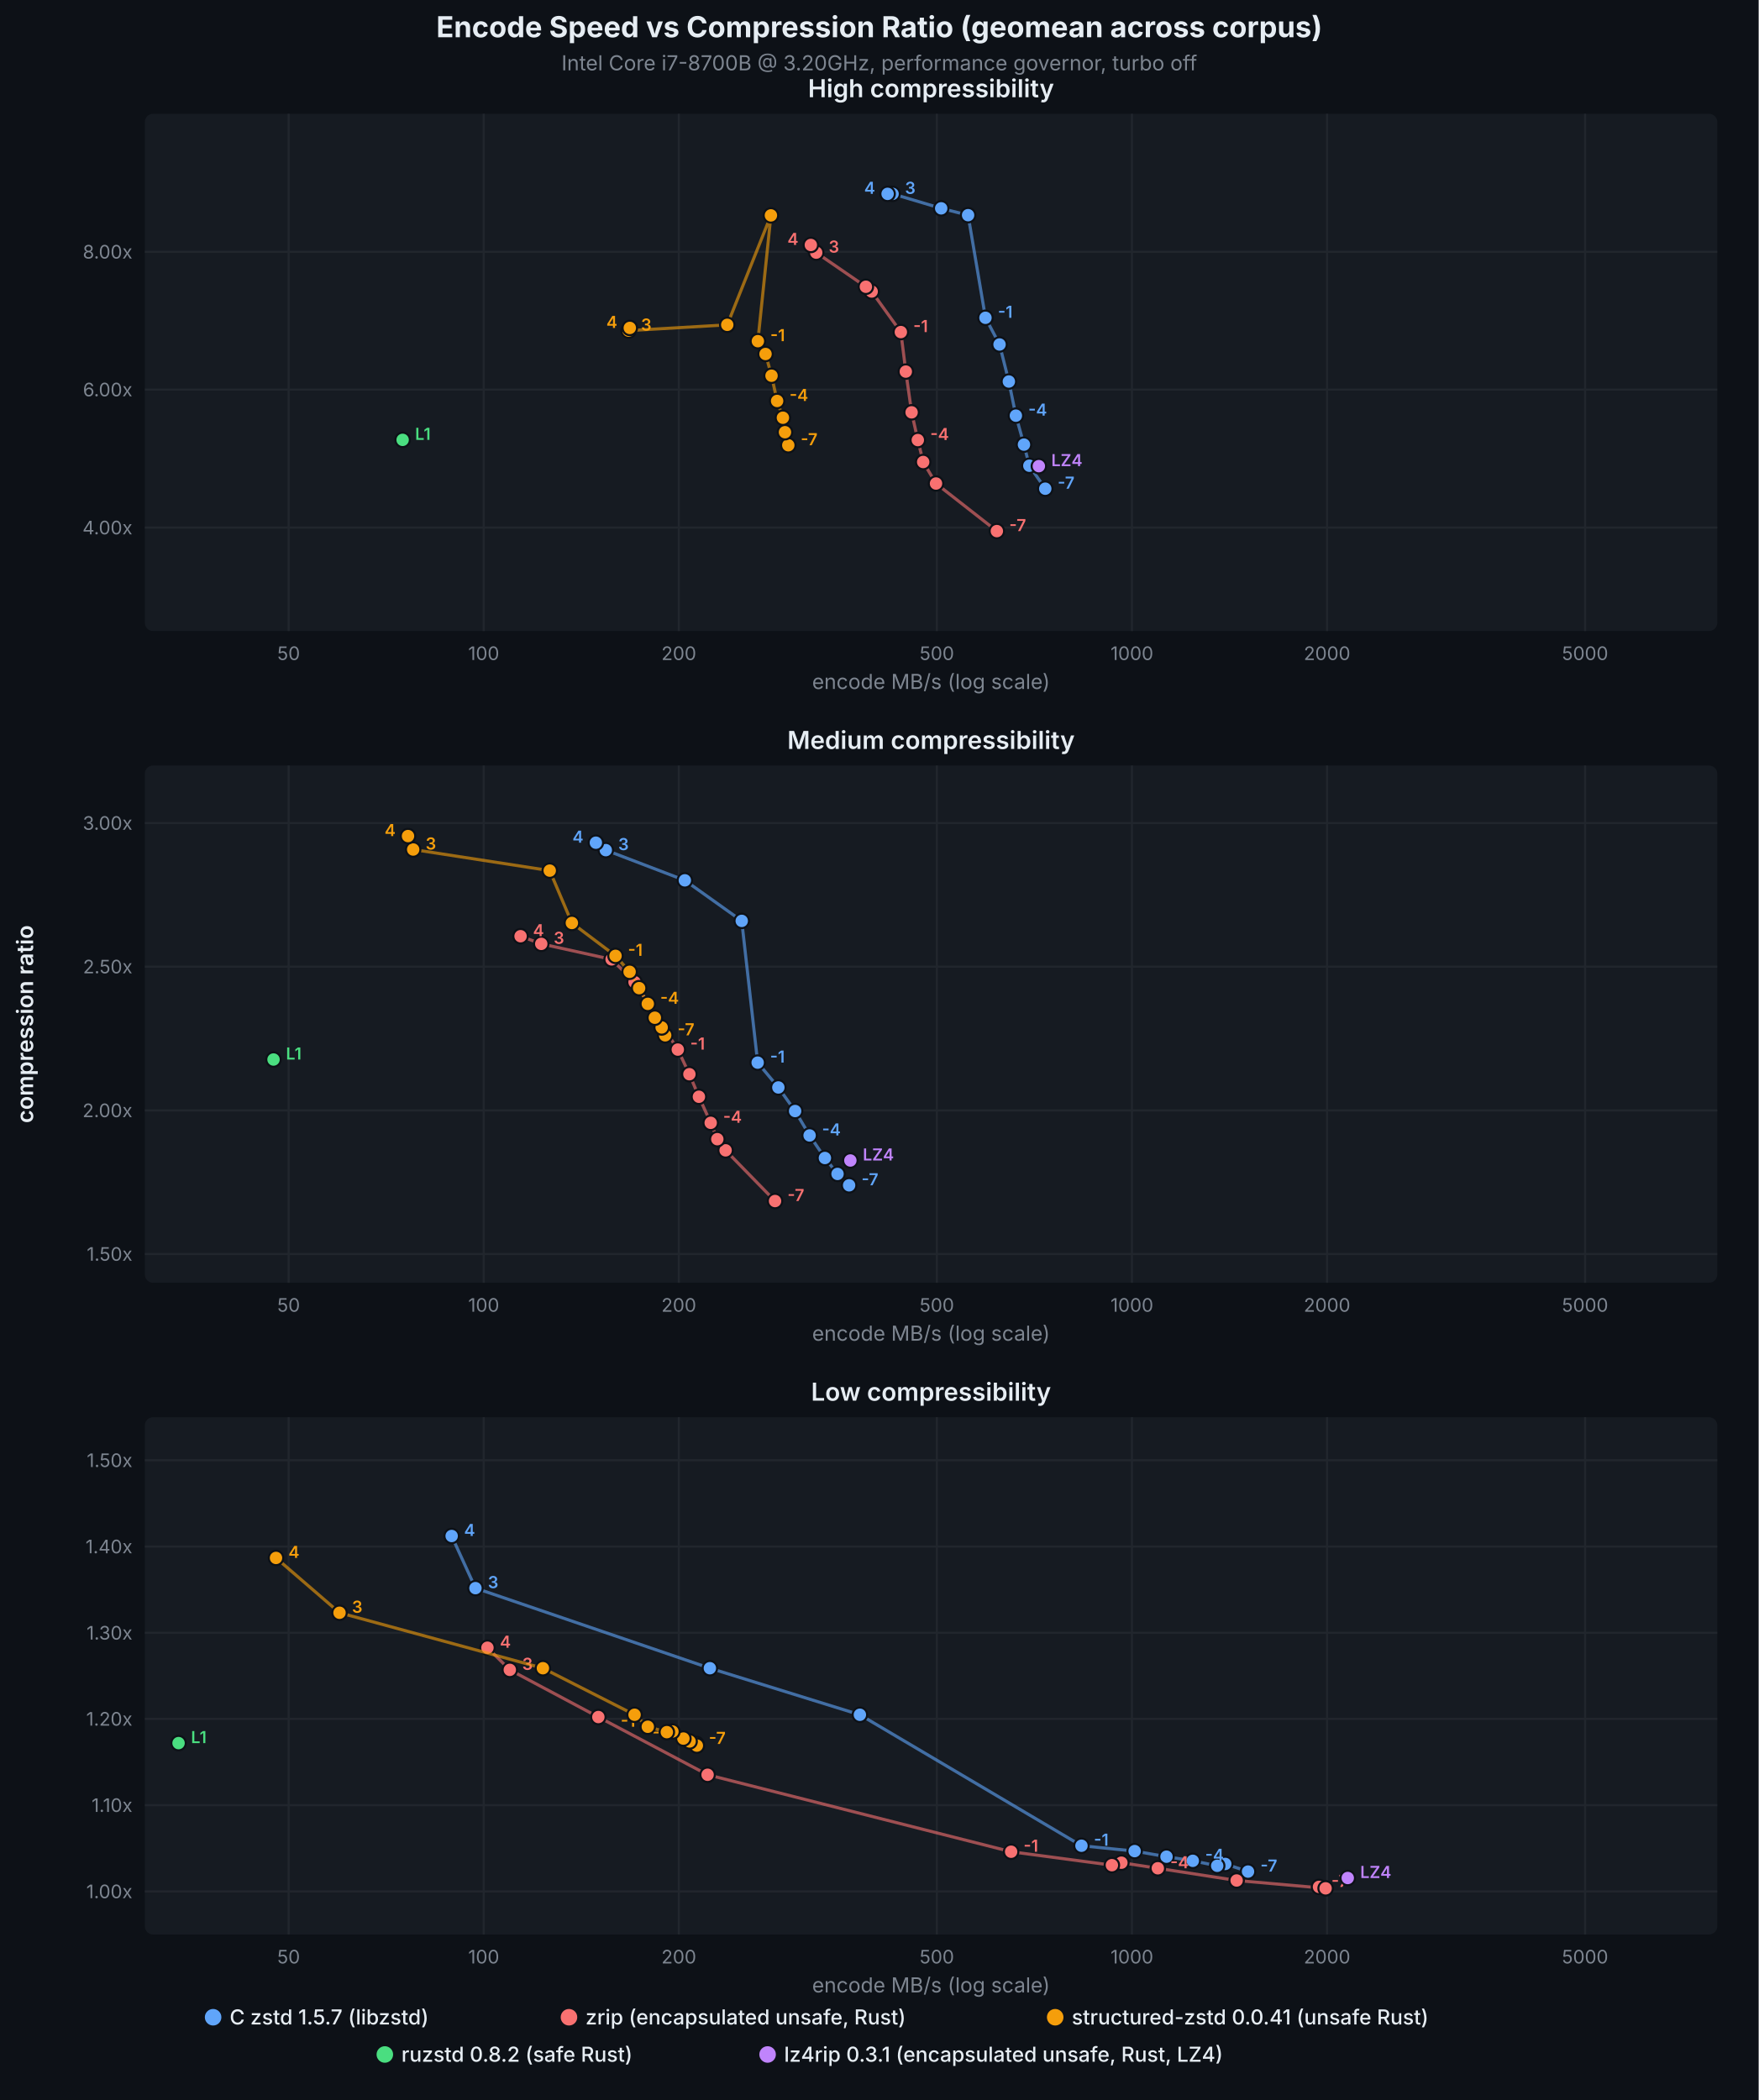
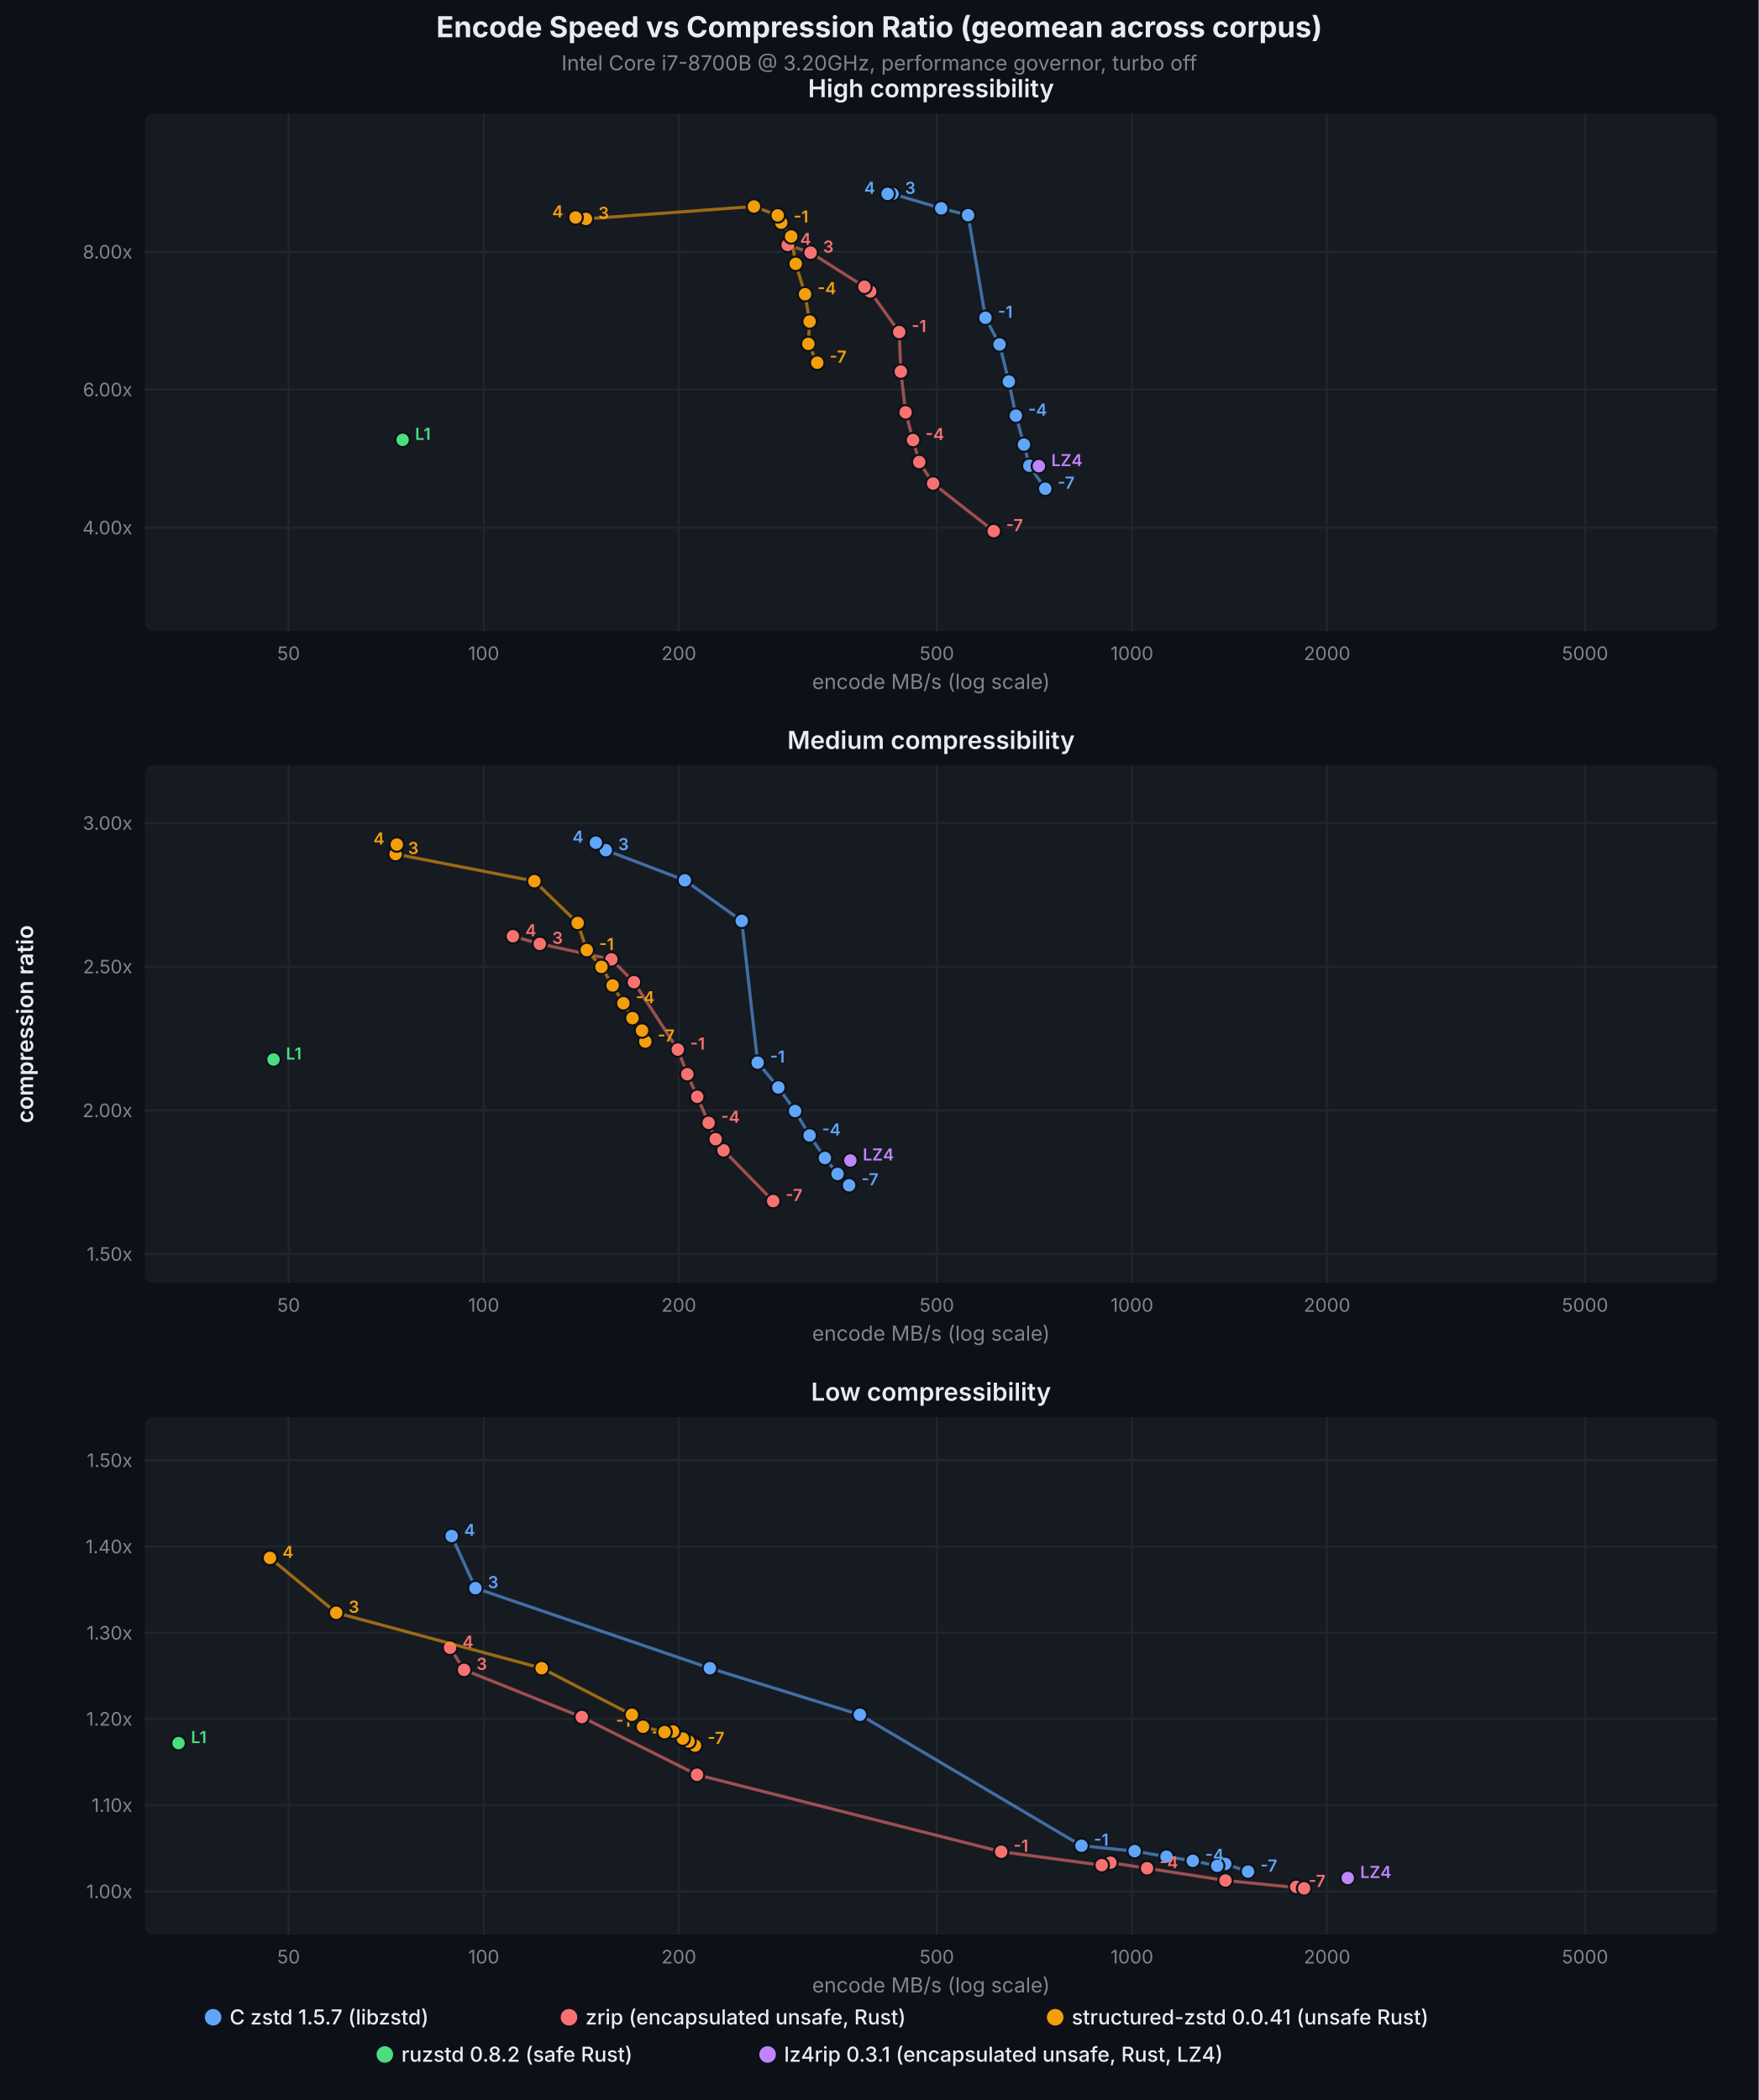
<svg xmlns="http://www.w3.org/2000/svg" viewBox="0 0 850 1015" font-family="system-ui, -apple-system, sans-serif">
  <rect width="850" height="1015" fill="#0d1117" />
  <text x="425.0" y="18" text-anchor="middle" fill="#e6edf3" font-size="14" font-weight="700">Encode Speed vs Compression Ratio (geomean across corpus)</text>
  <text x="425.0" y="34" text-anchor="middle" fill="#7d8590" font-size="10">Intel Core i7-8700B @ 3.20GHz, performance governor, turbo off</text>
  <rect x="70" y="55" width="760" height="250" fill="#161b22" rx="4" />
  <text x="450.0" y="47" text-anchor="middle" fill="#e6edf3" font-size="12" font-weight="600">High compressibility</text>
  <line x1="70" y1="255.0" x2="830" y2="255.0" stroke="#21262d" stroke-width="1" />
  <text x="64" y="255.0" text-anchor="end" dominant-baseline="middle" fill="#7d8590" font-size="9">4.00x</text>
  <line x1="70" y1="188.3" x2="830" y2="188.3" stroke="#21262d" stroke-width="1" />
  <text x="64" y="188.3" text-anchor="end" dominant-baseline="middle" fill="#7d8590" font-size="9">6.00x</text>
  <line x1="70" y1="121.7" x2="830" y2="121.7" stroke="#21262d" stroke-width="1" />
  <text x="64" y="121.7" text-anchor="end" dominant-baseline="middle" fill="#7d8590" font-size="9">8.00x</text>
  <line x1="139.5" y1="55" x2="139.5" y2="305" stroke="#21262d" stroke-width="1" />
  <text x="139.5" y="319" text-anchor="middle" fill="#7d8590" font-size="9">50</text>
  <line x1="233.8" y1="55" x2="233.8" y2="305" stroke="#21262d" stroke-width="1" />
  <text x="233.8" y="319" text-anchor="middle" fill="#7d8590" font-size="9">100</text>
  <line x1="328.1" y1="55" x2="328.1" y2="305" stroke="#21262d" stroke-width="1" />
  <text x="328.1" y="319" text-anchor="middle" fill="#7d8590" font-size="9">200</text>
  <line x1="452.8" y1="55" x2="452.8" y2="305" stroke="#21262d" stroke-width="1" />
  <text x="452.8" y="319" text-anchor="middle" fill="#7d8590" font-size="9">500</text>
  <line x1="547.1" y1="55" x2="547.1" y2="305" stroke="#21262d" stroke-width="1" />
  <text x="547.1" y="319" text-anchor="middle" fill="#7d8590" font-size="9">1000</text>
  <line x1="641.4" y1="55" x2="641.4" y2="305" stroke="#21262d" stroke-width="1" />
  <text x="641.4" y="319" text-anchor="middle" fill="#7d8590" font-size="9">2000</text>
  <line x1="766.1" y1="55" x2="766.1" y2="305" stroke="#21262d" stroke-width="1" />
  <text x="766.1" y="319" text-anchor="middle" fill="#7d8590" font-size="9">5000</text>
  <text x="450.0" y="333" text-anchor="middle" fill="#7d8590" font-size="10">encode MB/s (log scale)</text>
  <path d="M505.2,236.2L497.5,225.1L494.9,214.9L491.0,200.9L487.6,184.4L483.1,166.5L476.3,153.6L467.9,104.0L454.9,100.7L431.4,93.7L429.0,93.7" fill="none" stroke="#60a5fa" stroke-width="1.5" stroke-opacity="0.6" />
  <circle cx="505.2" cy="236.2" r="3.5" fill="#60a5fa" stroke="#0d1117" stroke-width="1" />
  <text x="511.2" y="236.2" text-anchor="start" fill="#60a5fa" font-size="8" font-weight="600">-7</text>
  <circle cx="497.5" cy="225.1" r="3.5" fill="#60a5fa" stroke="#0d1117" stroke-width="1" />
  <circle cx="494.9" cy="214.9" r="3.5" fill="#60a5fa" stroke="#0d1117" stroke-width="1" />
  <circle cx="491.0" cy="200.9" r="3.5" fill="#60a5fa" stroke="#0d1117" stroke-width="1" />
  <text x="497.0" y="200.9" text-anchor="start" fill="#60a5fa" font-size="8" font-weight="600">-4</text>
  <circle cx="487.6" cy="184.4" r="3.5" fill="#60a5fa" stroke="#0d1117" stroke-width="1" />
  <circle cx="483.1" cy="166.5" r="3.5" fill="#60a5fa" stroke="#0d1117" stroke-width="1" />
  <circle cx="476.3" cy="153.6" r="3.5" fill="#60a5fa" stroke="#0d1117" stroke-width="1" />
  <text x="482.3" y="153.6" text-anchor="start" fill="#60a5fa" font-size="8" font-weight="600">-1</text>
  <circle cx="467.9" cy="104.0" r="3.5" fill="#60a5fa" stroke="#0d1117" stroke-width="1" />
  <circle cx="454.9" cy="100.7" r="3.5" fill="#60a5fa" stroke="#0d1117" stroke-width="1" />
  <circle cx="431.4" cy="93.7" r="3.5" fill="#60a5fa" stroke="#0d1117" stroke-width="1" />
  <text x="437.4" y="93.7" text-anchor="start" fill="#60a5fa" font-size="8" font-weight="600">3</text>
  <circle cx="429.0" cy="93.7" r="3.5" fill="#60a5fa" stroke="#0d1117" stroke-width="1" />
  <text x="423.0" y="93.7" text-anchor="end" fill="#60a5fa" font-size="8" font-weight="600">4</text>
-   <path d="M481.8,256.7L452.4,233.7L446.2,223.3L443.6,212.7L440.6,199.3L437.8,179.6L435.4,160.5L421.3,140.9L418.5,138.6L394.5,122.1L391.9,118.4" fill="none" stroke="#f87171" stroke-width="1.5" stroke-opacity="0.6" />
-   <circle cx="481.8" cy="256.7" r="3.5" fill="#f87171" stroke="#0d1117" stroke-width="1" />
-   <text x="487.8" y="256.7" text-anchor="start" fill="#f87171" font-size="8" font-weight="600">-7</text>
-   <circle cx="452.4" cy="233.7" r="3.5" fill="#f87171" stroke="#0d1117" stroke-width="1" />
-   <circle cx="446.2" cy="223.3" r="3.5" fill="#f87171" stroke="#0d1117" stroke-width="1" />
-   <circle cx="443.6" cy="212.7" r="3.5" fill="#f87171" stroke="#0d1117" stroke-width="1" />
-   <text x="449.6" y="212.7" text-anchor="start" fill="#f87171" font-size="8" font-weight="600">-4</text>
-   <circle cx="440.6" cy="199.3" r="3.5" fill="#f87171" stroke="#0d1117" stroke-width="1" />
-   <circle cx="437.8" cy="179.6" r="3.5" fill="#f87171" stroke="#0d1117" stroke-width="1" />
-   <circle cx="435.4" cy="160.5" r="3.5" fill="#f87171" stroke="#0d1117" stroke-width="1" />
-   <text x="441.4" y="160.5" text-anchor="start" fill="#f87171" font-size="8" font-weight="600">-1</text>
-   <circle cx="421.3" cy="140.9" r="3.5" fill="#f87171" stroke="#0d1117" stroke-width="1" />
-   <circle cx="418.5" cy="138.6" r="3.5" fill="#f87171" stroke="#0d1117" stroke-width="1" />
-   <circle cx="394.5" cy="122.1" r="3.5" fill="#f87171" stroke="#0d1117" stroke-width="1" />
-   <text x="400.5" y="122.1" text-anchor="start" fill="#f87171" font-size="8" font-weight="600">3</text>
-   <circle cx="391.9" cy="118.4" r="3.5" fill="#f87171" stroke="#0d1117" stroke-width="1" />
-   <text x="385.9" y="118.4" text-anchor="end" fill="#f87171" font-size="8" font-weight="600">4</text>
-   <path d="M381.0,215.2L379.4,208.9L378.4,201.9L375.6,193.8L372.9,181.6L370.0,171.1L366.3,164.9L372.6,104.1L351.5,157.0L303.8,159.8L304.4,158.5" fill="none" stroke="#f59e0b" stroke-width="1.5" stroke-opacity="0.6" />
-   <circle cx="381.0" cy="215.2" r="3.5" fill="#f59e0b" stroke="#0d1117" stroke-width="1" />
-   <text x="387.0" y="215.2" text-anchor="start" fill="#f59e0b" font-size="8" font-weight="600">-7</text>
-   <circle cx="379.4" cy="208.9" r="3.5" fill="#f59e0b" stroke="#0d1117" stroke-width="1" />
-   <circle cx="378.4" cy="201.9" r="3.5" fill="#f59e0b" stroke="#0d1117" stroke-width="1" />
-   <circle cx="375.6" cy="193.8" r="3.5" fill="#f59e0b" stroke="#0d1117" stroke-width="1" />
-   <text x="381.6" y="193.8" text-anchor="start" fill="#f59e0b" font-size="8" font-weight="600">-4</text>
-   <circle cx="372.9" cy="181.6" r="3.5" fill="#f59e0b" stroke="#0d1117" stroke-width="1" />
-   <circle cx="370.0" cy="171.1" r="3.5" fill="#f59e0b" stroke="#0d1117" stroke-width="1" />
-   <circle cx="366.3" cy="164.9" r="3.5" fill="#f59e0b" stroke="#0d1117" stroke-width="1" />
-   <text x="372.3" y="164.9" text-anchor="start" fill="#f59e0b" font-size="8" font-weight="600">-1</text>
-   <circle cx="372.6" cy="104.1" r="3.5" fill="#f59e0b" stroke="#0d1117" stroke-width="1" />
-   <circle cx="351.5" cy="157.0" r="3.5" fill="#f59e0b" stroke="#0d1117" stroke-width="1" />
-   <circle cx="303.8" cy="159.8" r="3.5" fill="#f59e0b" stroke="#0d1117" stroke-width="1" />
-   <text x="309.8" y="159.8" text-anchor="start" fill="#f59e0b" font-size="8" font-weight="600">3</text>
-   <circle cx="304.4" cy="158.5" r="3.5" fill="#f59e0b" stroke="#0d1117" stroke-width="1" />
-   <text x="298.4" y="158.5" text-anchor="end" fill="#f59e0b" font-size="8" font-weight="600">4</text>
+   <path d="M480.3,256.7L451.0,233.7L444.3,223.3L441.3,212.7L437.7,199.3L435.4,179.6L434.6,160.5L420.6,140.9L417.8,138.6L391.8,122.1L380.7,118.4" fill="none" stroke="#f87171" stroke-width="1.5" stroke-opacity="0.6" />
+   <circle cx="480.3" cy="256.7" r="3.5" fill="#f87171" stroke="#0d1117" stroke-width="1" />
+   <text x="486.3" y="256.7" text-anchor="start" fill="#f87171" font-size="8" font-weight="600">-7</text>
+   <circle cx="451.0" cy="233.7" r="3.5" fill="#f87171" stroke="#0d1117" stroke-width="1" />
+   <circle cx="444.3" cy="223.3" r="3.5" fill="#f87171" stroke="#0d1117" stroke-width="1" />
+   <circle cx="441.3" cy="212.7" r="3.5" fill="#f87171" stroke="#0d1117" stroke-width="1" />
+   <text x="447.3" y="212.7" text-anchor="start" fill="#f87171" font-size="8" font-weight="600">-4</text>
+   <circle cx="437.7" cy="199.3" r="3.5" fill="#f87171" stroke="#0d1117" stroke-width="1" />
+   <circle cx="435.4" cy="179.6" r="3.5" fill="#f87171" stroke="#0d1117" stroke-width="1" />
+   <circle cx="434.6" cy="160.5" r="3.5" fill="#f87171" stroke="#0d1117" stroke-width="1" />
+   <text x="440.6" y="160.5" text-anchor="start" fill="#f87171" font-size="8" font-weight="600">-1</text>
+   <circle cx="420.6" cy="140.9" r="3.5" fill="#f87171" stroke="#0d1117" stroke-width="1" />
+   <circle cx="417.8" cy="138.6" r="3.5" fill="#f87171" stroke="#0d1117" stroke-width="1" />
+   <circle cx="391.8" cy="122.1" r="3.5" fill="#f87171" stroke="#0d1117" stroke-width="1" />
+   <text x="397.8" y="122.1" text-anchor="start" fill="#f87171" font-size="8" font-weight="600">3</text>
+   <circle cx="380.7" cy="118.4" r="3.5" fill="#f87171" stroke="#0d1117" stroke-width="1" />
+   <text x="386.7" y="118.4" text-anchor="start" fill="#f87171" font-size="8" font-weight="600">4</text>
+   <path d="M395.0,175.3L390.7,166.2L391.3,155.4L389.1,142.2L384.6,127.5L382.4,114.3L377.6,107.6L375.9,104.1L364.4,99.8L283.2,105.8L278.2,105.1" fill="none" stroke="#f59e0b" stroke-width="1.5" stroke-opacity="0.6" />
+   <circle cx="395.0" cy="175.3" r="3.5" fill="#f59e0b" stroke="#0d1117" stroke-width="1" />
+   <text x="401.0" y="175.3" text-anchor="start" fill="#f59e0b" font-size="8" font-weight="600">-7</text>
+   <circle cx="390.7" cy="166.2" r="3.5" fill="#f59e0b" stroke="#0d1117" stroke-width="1" />
+   <circle cx="391.3" cy="155.4" r="3.5" fill="#f59e0b" stroke="#0d1117" stroke-width="1" />
+   <circle cx="389.1" cy="142.2" r="3.5" fill="#f59e0b" stroke="#0d1117" stroke-width="1" />
+   <text x="395.1" y="142.2" text-anchor="start" fill="#f59e0b" font-size="8" font-weight="600">-4</text>
+   <circle cx="384.6" cy="127.5" r="3.5" fill="#f59e0b" stroke="#0d1117" stroke-width="1" />
+   <circle cx="382.4" cy="114.3" r="3.5" fill="#f59e0b" stroke="#0d1117" stroke-width="1" />
+   <circle cx="377.6" cy="107.6" r="3.5" fill="#f59e0b" stroke="#0d1117" stroke-width="1" />
+   <text x="383.6" y="107.6" text-anchor="start" fill="#f59e0b" font-size="8" font-weight="600">-1</text>
+   <circle cx="375.9" cy="104.1" r="3.5" fill="#f59e0b" stroke="#0d1117" stroke-width="1" />
+   <circle cx="364.4" cy="99.8" r="3.5" fill="#f59e0b" stroke="#0d1117" stroke-width="1" />
+   <circle cx="283.2" cy="105.8" r="3.5" fill="#f59e0b" stroke="#0d1117" stroke-width="1" />
+   <text x="289.2" y="105.8" text-anchor="start" fill="#f59e0b" font-size="8" font-weight="600">3</text>
+   <circle cx="278.2" cy="105.1" r="3.5" fill="#f59e0b" stroke="#0d1117" stroke-width="1" />
+   <text x="272.2" y="105.1" text-anchor="end" fill="#f59e0b" font-size="8" font-weight="600">4</text>
  <circle cx="194.6" cy="212.6" r="3.5" fill="#4ade80" stroke="#0d1117" stroke-width="1" />
  <text x="200.6" y="212.6" text-anchor="start" fill="#4ade80" font-size="8" font-weight="600">L1</text>
  <circle cx="502.1" cy="225.3" r="3.5" fill="#c084fc" stroke="#0d1117" stroke-width="1" />
  <text x="508.1" y="225.3" text-anchor="start" fill="#c084fc" font-size="8" font-weight="600">LZ4</text>
  <rect x="70" y="370" width="760" height="250" fill="#161b22" rx="4" />
  <text x="450.0" y="362" text-anchor="middle" fill="#e6edf3" font-size="12" font-weight="600">Medium compressibility</text>
  <line x1="70" y1="606.1" x2="830" y2="606.1" stroke="#21262d" stroke-width="1" />
  <text x="64" y="606.1" text-anchor="end" dominant-baseline="middle" fill="#7d8590" font-size="9">1.50x</text>
  <line x1="70" y1="536.7" x2="830" y2="536.7" stroke="#21262d" stroke-width="1" />
  <text x="64" y="536.7" text-anchor="end" dominant-baseline="middle" fill="#7d8590" font-size="9">2.00x</text>
  <line x1="70" y1="467.2" x2="830" y2="467.2" stroke="#21262d" stroke-width="1" />
  <text x="64" y="467.2" text-anchor="end" dominant-baseline="middle" fill="#7d8590" font-size="9">2.50x</text>
  <line x1="70" y1="397.8" x2="830" y2="397.8" stroke="#21262d" stroke-width="1" />
  <text x="64" y="397.8" text-anchor="end" dominant-baseline="middle" fill="#7d8590" font-size="9">3.00x</text>
  <line x1="139.5" y1="370" x2="139.5" y2="620" stroke="#21262d" stroke-width="1" />
  <text x="139.5" y="634" text-anchor="middle" fill="#7d8590" font-size="9">50</text>
  <line x1="233.8" y1="370" x2="233.8" y2="620" stroke="#21262d" stroke-width="1" />
  <text x="233.8" y="634" text-anchor="middle" fill="#7d8590" font-size="9">100</text>
  <line x1="328.1" y1="370" x2="328.1" y2="620" stroke="#21262d" stroke-width="1" />
  <text x="328.1" y="634" text-anchor="middle" fill="#7d8590" font-size="9">200</text>
  <line x1="452.8" y1="370" x2="452.8" y2="620" stroke="#21262d" stroke-width="1" />
  <text x="452.8" y="634" text-anchor="middle" fill="#7d8590" font-size="9">500</text>
  <line x1="547.1" y1="370" x2="547.1" y2="620" stroke="#21262d" stroke-width="1" />
  <text x="547.1" y="634" text-anchor="middle" fill="#7d8590" font-size="9">1000</text>
  <line x1="641.4" y1="370" x2="641.4" y2="620" stroke="#21262d" stroke-width="1" />
  <text x="641.4" y="634" text-anchor="middle" fill="#7d8590" font-size="9">2000</text>
  <line x1="766.1" y1="370" x2="766.1" y2="620" stroke="#21262d" stroke-width="1" />
  <text x="766.1" y="634" text-anchor="middle" fill="#7d8590" font-size="9">5000</text>
  <text x="450.0" y="648" text-anchor="middle" fill="#7d8590" font-size="10">encode MB/s (log scale)</text>
  <path d="M410.4,572.9L404.8,567.4L398.7,559.7L391.3,548.8L384.3,537.0L376.2,525.6L366.2,513.6L358.5,445.1L331.0,425.5L292.8,410.9L288.0,407.3" fill="none" stroke="#60a5fa" stroke-width="1.5" stroke-opacity="0.6" />
  <circle cx="410.4" cy="572.9" r="3.5" fill="#60a5fa" stroke="#0d1117" stroke-width="1" />
  <text x="416.4" y="572.9" text-anchor="start" fill="#60a5fa" font-size="8" font-weight="600">-7</text>
  <circle cx="404.8" cy="567.4" r="3.5" fill="#60a5fa" stroke="#0d1117" stroke-width="1" />
  <circle cx="398.7" cy="559.7" r="3.5" fill="#60a5fa" stroke="#0d1117" stroke-width="1" />
  <circle cx="391.3" cy="548.8" r="3.5" fill="#60a5fa" stroke="#0d1117" stroke-width="1" />
  <text x="397.3" y="548.8" text-anchor="start" fill="#60a5fa" font-size="8" font-weight="600">-4</text>
  <circle cx="384.3" cy="537.0" r="3.5" fill="#60a5fa" stroke="#0d1117" stroke-width="1" />
  <circle cx="376.2" cy="525.6" r="3.5" fill="#60a5fa" stroke="#0d1117" stroke-width="1" />
  <circle cx="366.2" cy="513.6" r="3.5" fill="#60a5fa" stroke="#0d1117" stroke-width="1" />
  <text x="372.2" y="513.6" text-anchor="start" fill="#60a5fa" font-size="8" font-weight="600">-1</text>
  <circle cx="358.5" cy="445.1" r="3.5" fill="#60a5fa" stroke="#0d1117" stroke-width="1" />
  <circle cx="331.0" cy="425.5" r="3.5" fill="#60a5fa" stroke="#0d1117" stroke-width="1" />
  <circle cx="292.8" cy="410.9" r="3.5" fill="#60a5fa" stroke="#0d1117" stroke-width="1" />
  <text x="298.8" y="410.9" text-anchor="start" fill="#60a5fa" font-size="8" font-weight="600">3</text>
  <circle cx="288.0" cy="407.3" r="3.5" fill="#60a5fa" stroke="#0d1117" stroke-width="1" />
  <text x="282.0" y="407.3" text-anchor="end" fill="#60a5fa" font-size="8" font-weight="600">4</text>
-   <path d="M374.6,580.5L350.7,556.0L346.7,550.6L343.5,542.7L337.8,530.1L333.2,519.2L327.6,507.3L306.7,474.7L295.6,463.7L261.6,456.2L251.6,452.5" fill="none" stroke="#f87171" stroke-width="1.5" stroke-opacity="0.6" />
-   <circle cx="374.6" cy="580.5" r="3.5" fill="#f87171" stroke="#0d1117" stroke-width="1" />
-   <text x="380.6" y="580.5" text-anchor="start" fill="#f87171" font-size="8" font-weight="600">-7</text>
-   <circle cx="350.7" cy="556.0" r="3.5" fill="#f87171" stroke="#0d1117" stroke-width="1" />
-   <circle cx="346.7" cy="550.6" r="3.5" fill="#f87171" stroke="#0d1117" stroke-width="1" />
-   <circle cx="343.5" cy="542.7" r="3.5" fill="#f87171" stroke="#0d1117" stroke-width="1" />
-   <text x="349.5" y="542.7" text-anchor="start" fill="#f87171" font-size="8" font-weight="600">-4</text>
-   <circle cx="337.8" cy="530.1" r="3.5" fill="#f87171" stroke="#0d1117" stroke-width="1" />
-   <circle cx="333.2" cy="519.2" r="3.5" fill="#f87171" stroke="#0d1117" stroke-width="1" />
+   <path d="M373.7,580.5L349.7,556.0L345.9,550.6L342.5,542.7L337.0,530.1L332.2,519.2L327.6,507.3L306.4,474.7L295.5,463.7L260.9,456.2L247.9,452.5" fill="none" stroke="#f87171" stroke-width="1.5" stroke-opacity="0.6" />
+   <circle cx="373.7" cy="580.5" r="3.5" fill="#f87171" stroke="#0d1117" stroke-width="1" />
+   <text x="379.7" y="580.5" text-anchor="start" fill="#f87171" font-size="8" font-weight="600">-7</text>
+   <circle cx="349.7" cy="556.0" r="3.5" fill="#f87171" stroke="#0d1117" stroke-width="1" />
+   <circle cx="345.9" cy="550.6" r="3.5" fill="#f87171" stroke="#0d1117" stroke-width="1" />
+   <circle cx="342.5" cy="542.7" r="3.5" fill="#f87171" stroke="#0d1117" stroke-width="1" />
+   <text x="348.5" y="542.7" text-anchor="start" fill="#f87171" font-size="8" font-weight="600">-4</text>
+   <circle cx="337.0" cy="530.1" r="3.5" fill="#f87171" stroke="#0d1117" stroke-width="1" />
+   <circle cx="332.2" cy="519.2" r="3.5" fill="#f87171" stroke="#0d1117" stroke-width="1" />
  <circle cx="327.6" cy="507.3" r="3.5" fill="#f87171" stroke="#0d1117" stroke-width="1" />
  <text x="333.6" y="507.3" text-anchor="start" fill="#f87171" font-size="8" font-weight="600">-1</text>
-   <circle cx="306.7" cy="474.7" r="3.5" fill="#f87171" stroke="#0d1117" stroke-width="1" />
-   <circle cx="295.6" cy="463.7" r="3.5" fill="#f87171" stroke="#0d1117" stroke-width="1" />
-   <circle cx="261.6" cy="456.2" r="3.5" fill="#f87171" stroke="#0d1117" stroke-width="1" />
-   <text x="267.6" y="456.2" text-anchor="start" fill="#f87171" font-size="8" font-weight="600">3</text>
-   <circle cx="251.6" cy="452.5" r="3.5" fill="#f87171" stroke="#0d1117" stroke-width="1" />
-   <text x="257.6" y="452.5" text-anchor="start" fill="#f87171" font-size="8" font-weight="600">4</text>
-   <path d="M321.5,500.4L319.8,496.6L316.5,491.9L313.1,485.2L308.9,477.6L304.3,469.7L297.5,462.0L276.4,446.1L265.7,420.8L199.7,410.6L197.2,404.1" fill="none" stroke="#f59e0b" stroke-width="1.5" stroke-opacity="0.6" />
-   <circle cx="321.5" cy="500.4" r="3.5" fill="#f59e0b" stroke="#0d1117" stroke-width="1" />
-   <text x="327.5" y="500.4" text-anchor="start" fill="#f59e0b" font-size="8" font-weight="600">-7</text>
-   <circle cx="319.8" cy="496.6" r="3.5" fill="#f59e0b" stroke="#0d1117" stroke-width="1" />
-   <circle cx="316.5" cy="491.9" r="3.5" fill="#f59e0b" stroke="#0d1117" stroke-width="1" />
-   <circle cx="313.1" cy="485.2" r="3.5" fill="#f59e0b" stroke="#0d1117" stroke-width="1" />
-   <text x="319.1" y="485.2" text-anchor="start" fill="#f59e0b" font-size="8" font-weight="600">-4</text>
-   <circle cx="308.9" cy="477.6" r="3.5" fill="#f59e0b" stroke="#0d1117" stroke-width="1" />
-   <circle cx="304.3" cy="469.7" r="3.5" fill="#f59e0b" stroke="#0d1117" stroke-width="1" />
-   <circle cx="297.5" cy="462.0" r="3.5" fill="#f59e0b" stroke="#0d1117" stroke-width="1" />
-   <text x="303.5" y="462.0" text-anchor="start" fill="#f59e0b" font-size="8" font-weight="600">-1</text>
-   <circle cx="276.4" cy="446.1" r="3.5" fill="#f59e0b" stroke="#0d1117" stroke-width="1" />
-   <circle cx="265.7" cy="420.8" r="3.5" fill="#f59e0b" stroke="#0d1117" stroke-width="1" />
-   <circle cx="199.7" cy="410.6" r="3.5" fill="#f59e0b" stroke="#0d1117" stroke-width="1" />
-   <text x="205.7" y="410.6" text-anchor="start" fill="#f59e0b" font-size="8" font-weight="600">3</text>
-   <circle cx="197.2" cy="404.1" r="3.5" fill="#f59e0b" stroke="#0d1117" stroke-width="1" />
-   <text x="191.2" y="404.1" text-anchor="end" fill="#f59e0b" font-size="8" font-weight="600">4</text>
+   <circle cx="306.4" cy="474.7" r="3.5" fill="#f87171" stroke="#0d1117" stroke-width="1" />
+   <circle cx="295.5" cy="463.7" r="3.5" fill="#f87171" stroke="#0d1117" stroke-width="1" />
+   <circle cx="260.9" cy="456.2" r="3.5" fill="#f87171" stroke="#0d1117" stroke-width="1" />
+   <text x="266.9" y="456.2" text-anchor="start" fill="#f87171" font-size="8" font-weight="600">3</text>
+   <circle cx="247.9" cy="452.5" r="3.5" fill="#f87171" stroke="#0d1117" stroke-width="1" />
+   <text x="253.9" y="452.5" text-anchor="start" fill="#f87171" font-size="8" font-weight="600">4</text>
+   <path d="M311.9,503.4L310.3,498.1L305.7,492.1L301.3,484.9L296.1,476.3L290.7,467.3L283.6,459.2L279.2,446.1L258.3,425.9L191.2,412.8L191.8,408.2" fill="none" stroke="#f59e0b" stroke-width="1.5" stroke-opacity="0.6" />
+   <circle cx="311.9" cy="503.4" r="3.5" fill="#f59e0b" stroke="#0d1117" stroke-width="1" />
+   <text x="317.9" y="503.4" text-anchor="start" fill="#f59e0b" font-size="8" font-weight="600">-7</text>
+   <circle cx="310.3" cy="498.1" r="3.5" fill="#f59e0b" stroke="#0d1117" stroke-width="1" />
+   <circle cx="305.7" cy="492.1" r="3.5" fill="#f59e0b" stroke="#0d1117" stroke-width="1" />
+   <circle cx="301.3" cy="484.9" r="3.5" fill="#f59e0b" stroke="#0d1117" stroke-width="1" />
+   <text x="307.3" y="484.9" text-anchor="start" fill="#f59e0b" font-size="8" font-weight="600">-4</text>
+   <circle cx="296.1" cy="476.3" r="3.5" fill="#f59e0b" stroke="#0d1117" stroke-width="1" />
+   <circle cx="290.7" cy="467.3" r="3.5" fill="#f59e0b" stroke="#0d1117" stroke-width="1" />
+   <circle cx="283.6" cy="459.2" r="3.5" fill="#f59e0b" stroke="#0d1117" stroke-width="1" />
+   <text x="289.6" y="459.2" text-anchor="start" fill="#f59e0b" font-size="8" font-weight="600">-1</text>
+   <circle cx="279.2" cy="446.1" r="3.5" fill="#f59e0b" stroke="#0d1117" stroke-width="1" />
+   <circle cx="258.3" cy="425.9" r="3.5" fill="#f59e0b" stroke="#0d1117" stroke-width="1" />
+   <circle cx="191.2" cy="412.8" r="3.5" fill="#f59e0b" stroke="#0d1117" stroke-width="1" />
+   <text x="197.2" y="412.8" text-anchor="start" fill="#f59e0b" font-size="8" font-weight="600">3</text>
+   <circle cx="191.8" cy="408.2" r="3.5" fill="#f59e0b" stroke="#0d1117" stroke-width="1" />
+   <text x="185.8" y="408.2" text-anchor="end" fill="#f59e0b" font-size="8" font-weight="600">4</text>
  <circle cx="132.2" cy="512.1" r="3.5" fill="#4ade80" stroke="#0d1117" stroke-width="1" />
  <text x="138.2" y="512.1" text-anchor="start" fill="#4ade80" font-size="8" font-weight="600">L1</text>
  <circle cx="411.0" cy="560.9" r="3.5" fill="#c084fc" stroke="#0d1117" stroke-width="1" />
  <text x="417.0" y="560.9" text-anchor="start" fill="#c084fc" font-size="8" font-weight="600">LZ4</text>
  <rect x="70" y="685" width="760" height="250" fill="#161b22" rx="4" />
  <text x="450.0" y="677" text-anchor="middle" fill="#e6edf3" font-size="12" font-weight="600">Low compressibility</text>
  <line x1="70" y1="914.2" x2="830" y2="914.2" stroke="#21262d" stroke-width="1" />
  <text x="64" y="914.2" text-anchor="end" dominant-baseline="middle" fill="#7d8590" font-size="9">1.00x</text>
  <line x1="70" y1="872.5" x2="830" y2="872.5" stroke="#21262d" stroke-width="1" />
  <text x="64" y="872.5" text-anchor="end" dominant-baseline="middle" fill="#7d8590" font-size="9">1.10x</text>
  <line x1="70" y1="830.8" x2="830" y2="830.8" stroke="#21262d" stroke-width="1" />
  <text x="64" y="830.8" text-anchor="end" dominant-baseline="middle" fill="#7d8590" font-size="9">1.20x</text>
  <line x1="70" y1="789.2" x2="830" y2="789.2" stroke="#21262d" stroke-width="1" />
  <text x="64" y="789.2" text-anchor="end" dominant-baseline="middle" fill="#7d8590" font-size="9">1.30x</text>
  <line x1="70" y1="747.5" x2="830" y2="747.5" stroke="#21262d" stroke-width="1" />
  <text x="64" y="747.5" text-anchor="end" dominant-baseline="middle" fill="#7d8590" font-size="9">1.40x</text>
  <line x1="70" y1="705.8" x2="830" y2="705.8" stroke="#21262d" stroke-width="1" />
  <text x="64" y="705.8" text-anchor="end" dominant-baseline="middle" fill="#7d8590" font-size="9">1.50x</text>
  <line x1="139.5" y1="685" x2="139.5" y2="935" stroke="#21262d" stroke-width="1" />
  <text x="139.5" y="949" text-anchor="middle" fill="#7d8590" font-size="9">50</text>
  <line x1="233.8" y1="685" x2="233.8" y2="935" stroke="#21262d" stroke-width="1" />
  <text x="233.8" y="949" text-anchor="middle" fill="#7d8590" font-size="9">100</text>
  <line x1="328.1" y1="685" x2="328.1" y2="935" stroke="#21262d" stroke-width="1" />
  <text x="328.1" y="949" text-anchor="middle" fill="#7d8590" font-size="9">200</text>
  <line x1="452.8" y1="685" x2="452.8" y2="935" stroke="#21262d" stroke-width="1" />
  <text x="452.8" y="949" text-anchor="middle" fill="#7d8590" font-size="9">500</text>
  <line x1="547.1" y1="685" x2="547.1" y2="935" stroke="#21262d" stroke-width="1" />
  <text x="547.1" y="949" text-anchor="middle" fill="#7d8590" font-size="9">1000</text>
  <line x1="641.4" y1="685" x2="641.4" y2="935" stroke="#21262d" stroke-width="1" />
  <text x="641.4" y="949" text-anchor="middle" fill="#7d8590" font-size="9">2000</text>
  <line x1="766.1" y1="685" x2="766.1" y2="935" stroke="#21262d" stroke-width="1" />
  <text x="766.1" y="949" text-anchor="middle" fill="#7d8590" font-size="9">5000</text>
  <text x="450.0" y="963" text-anchor="middle" fill="#7d8590" font-size="10">encode MB/s (log scale)</text>
  <path d="M603.2,904.6L592.2,900.9L588.3,901.8L576.5,899.4L563.8,897.4L548.4,894.7L522.7,892.1L415.6,828.8L343.1,806.3L229.8,767.6L218.3,742.4" fill="none" stroke="#60a5fa" stroke-width="1.5" stroke-opacity="0.6" />
  <circle cx="603.2" cy="904.6" r="3.5" fill="#60a5fa" stroke="#0d1117" stroke-width="1" />
  <text x="609.2" y="904.6" text-anchor="start" fill="#60a5fa" font-size="8" font-weight="600">-7</text>
  <circle cx="592.2" cy="900.9" r="3.5" fill="#60a5fa" stroke="#0d1117" stroke-width="1" />
  <circle cx="588.3" cy="901.8" r="3.5" fill="#60a5fa" stroke="#0d1117" stroke-width="1" />
  <circle cx="576.5" cy="899.4" r="3.5" fill="#60a5fa" stroke="#0d1117" stroke-width="1" />
  <text x="582.5" y="899.4" text-anchor="start" fill="#60a5fa" font-size="8" font-weight="600">-4</text>
  <circle cx="563.8" cy="897.4" r="3.5" fill="#60a5fa" stroke="#0d1117" stroke-width="1" />
  <circle cx="548.4" cy="894.7" r="3.5" fill="#60a5fa" stroke="#0d1117" stroke-width="1" />
  <circle cx="522.7" cy="892.1" r="3.5" fill="#60a5fa" stroke="#0d1117" stroke-width="1" />
  <text x="528.7" y="892.1" text-anchor="start" fill="#60a5fa" font-size="8" font-weight="600">-1</text>
  <circle cx="415.6" cy="828.8" r="3.5" fill="#60a5fa" stroke="#0d1117" stroke-width="1" />
  <circle cx="343.1" cy="806.3" r="3.5" fill="#60a5fa" stroke="#0d1117" stroke-width="1" />
  <circle cx="229.8" cy="767.6" r="3.5" fill="#60a5fa" stroke="#0d1117" stroke-width="1" />
  <text x="235.8" y="767.6" text-anchor="start" fill="#60a5fa" font-size="8" font-weight="600">3</text>
  <circle cx="218.3" cy="742.4" r="3.5" fill="#60a5fa" stroke="#0d1117" stroke-width="1" />
  <text x="224.3" y="742.4" text-anchor="start" fill="#60a5fa" font-size="8" font-weight="600">4</text>
-   <path d="M637.5,912.0L640.7,912.7L597.7,908.9L559.6,903.0L542.0,900.3L537.4,901.5L488.7,895.0L342.0,857.8L289.2,829.9L246.4,807.1L235.6,796.4" fill="none" stroke="#f87171" stroke-width="1.5" stroke-opacity="0.6" />
-   <circle cx="637.5" cy="912.0" r="3.5" fill="#f87171" stroke="#0d1117" stroke-width="1" />
-   <text x="643.5" y="912.0" text-anchor="start" fill="#f87171" font-size="8" font-weight="600">-7</text>
-   <circle cx="640.7" cy="912.7" r="3.5" fill="#f87171" stroke="#0d1117" stroke-width="1" />
-   <circle cx="597.7" cy="908.9" r="3.5" fill="#f87171" stroke="#0d1117" stroke-width="1" />
-   <circle cx="559.6" cy="903.0" r="3.5" fill="#f87171" stroke="#0d1117" stroke-width="1" />
-   <text x="565.6" y="903.0" text-anchor="start" fill="#f87171" font-size="8" font-weight="600">-4</text>
-   <circle cx="542.0" cy="900.3" r="3.5" fill="#f87171" stroke="#0d1117" stroke-width="1" />
-   <circle cx="537.4" cy="901.5" r="3.5" fill="#f87171" stroke="#0d1117" stroke-width="1" />
-   <circle cx="488.7" cy="895.0" r="3.5" fill="#f87171" stroke="#0d1117" stroke-width="1" />
-   <text x="494.7" y="895.0" text-anchor="start" fill="#f87171" font-size="8" font-weight="600">-1</text>
-   <circle cx="342.0" cy="857.8" r="3.5" fill="#f87171" stroke="#0d1117" stroke-width="1" />
-   <circle cx="289.2" cy="829.9" r="3.5" fill="#f87171" stroke="#0d1117" stroke-width="1" />
-   <circle cx="246.4" cy="807.1" r="3.5" fill="#f87171" stroke="#0d1117" stroke-width="1" />
-   <text x="252.4" y="807.1" text-anchor="start" fill="#f87171" font-size="8" font-weight="600">3</text>
-   <circle cx="235.6" cy="796.4" r="3.5" fill="#f87171" stroke="#0d1117" stroke-width="1" />
-   <text x="241.6" y="796.4" text-anchor="start" fill="#f87171" font-size="8" font-weight="600">4</text>
-   <path d="M336.6,842.9L336.8,843.7L333.3,841.7L330.3,840.3L325.0,836.9L322.3,837.2L313.1,834.6L306.7,828.8L262.4,806.3L164.1,779.5L133.4,753.0" fill="none" stroke="#f59e0b" stroke-width="1.5" stroke-opacity="0.6" />
-   <circle cx="336.6" cy="842.9" r="3.5" fill="#f59e0b" stroke="#0d1117" stroke-width="1" />
-   <text x="342.6" y="842.9" text-anchor="start" fill="#f59e0b" font-size="8" font-weight="600">-7</text>
-   <circle cx="336.8" cy="843.7" r="3.5" fill="#f59e0b" stroke="#0d1117" stroke-width="1" />
-   <circle cx="333.3" cy="841.7" r="3.5" fill="#f59e0b" stroke="#0d1117" stroke-width="1" />
-   <circle cx="330.3" cy="840.3" r="3.5" fill="#f59e0b" stroke="#0d1117" stroke-width="1" />
-   <text x="324.3" y="840.3" text-anchor="end" fill="#f59e0b" font-size="8" font-weight="600">-4</text>
-   <circle cx="325.0" cy="836.9" r="3.5" fill="#f59e0b" stroke="#0d1117" stroke-width="1" />
-   <circle cx="322.3" cy="837.2" r="3.5" fill="#f59e0b" stroke="#0d1117" stroke-width="1" />
-   <circle cx="313.1" cy="834.6" r="3.5" fill="#f59e0b" stroke="#0d1117" stroke-width="1" />
-   <text x="307.1" y="834.6" text-anchor="end" fill="#f59e0b" font-size="8" font-weight="600">-1</text>
-   <circle cx="306.7" cy="828.8" r="3.5" fill="#f59e0b" stroke="#0d1117" stroke-width="1" />
-   <circle cx="262.4" cy="806.3" r="3.5" fill="#f59e0b" stroke="#0d1117" stroke-width="1" />
-   <circle cx="164.1" cy="779.5" r="3.5" fill="#f59e0b" stroke="#0d1117" stroke-width="1" />
-   <text x="170.1" y="779.5" text-anchor="start" fill="#f59e0b" font-size="8" font-weight="600">3</text>
-   <circle cx="133.4" cy="753.0" r="3.5" fill="#f59e0b" stroke="#0d1117" stroke-width="1" />
-   <text x="139.4" y="753.0" text-anchor="start" fill="#f59e0b" font-size="8" font-weight="600">4</text>
+   <path d="M626.5,912.0L630.3,912.7L592.3,908.9L554.4,903.0L536.7,900.3L532.5,901.5L483.9,895.0L336.9,857.8L281.2,829.9L224.3,807.1L217.5,796.4" fill="none" stroke="#f87171" stroke-width="1.5" stroke-opacity="0.6" />
+   <circle cx="626.5" cy="912.0" r="3.5" fill="#f87171" stroke="#0d1117" stroke-width="1" />
+   <text x="632.5" y="912.0" text-anchor="start" fill="#f87171" font-size="8" font-weight="600">-7</text>
+   <circle cx="630.3" cy="912.7" r="3.5" fill="#f87171" stroke="#0d1117" stroke-width="1" />
+   <circle cx="592.3" cy="908.9" r="3.5" fill="#f87171" stroke="#0d1117" stroke-width="1" />
+   <circle cx="554.4" cy="903.0" r="3.5" fill="#f87171" stroke="#0d1117" stroke-width="1" />
+   <text x="560.4" y="903.0" text-anchor="start" fill="#f87171" font-size="8" font-weight="600">-4</text>
+   <circle cx="536.7" cy="900.3" r="3.5" fill="#f87171" stroke="#0d1117" stroke-width="1" />
+   <circle cx="532.5" cy="901.5" r="3.5" fill="#f87171" stroke="#0d1117" stroke-width="1" />
+   <circle cx="483.9" cy="895.0" r="3.5" fill="#f87171" stroke="#0d1117" stroke-width="1" />
+   <text x="489.9" y="895.0" text-anchor="start" fill="#f87171" font-size="8" font-weight="600">-1</text>
+   <circle cx="336.9" cy="857.8" r="3.5" fill="#f87171" stroke="#0d1117" stroke-width="1" />
+   <circle cx="281.2" cy="829.9" r="3.5" fill="#f87171" stroke="#0d1117" stroke-width="1" />
+   <circle cx="224.3" cy="807.1" r="3.5" fill="#f87171" stroke="#0d1117" stroke-width="1" />
+   <text x="230.3" y="807.1" text-anchor="start" fill="#f87171" font-size="8" font-weight="600">3</text>
+   <circle cx="217.5" cy="796.4" r="3.5" fill="#f87171" stroke="#0d1117" stroke-width="1" />
+   <text x="223.5" y="796.4" text-anchor="start" fill="#f87171" font-size="8" font-weight="600">4</text>
+   <path d="M336.0,842.9L335.9,843.7L332.8,841.7L330.0,840.3L325.3,836.9L321.2,837.2L310.8,834.6L305.4,828.8L261.8,806.3L162.5,779.5L130.5,753.0" fill="none" stroke="#f59e0b" stroke-width="1.5" stroke-opacity="0.6" />
+   <circle cx="336.0" cy="842.9" r="3.5" fill="#f59e0b" stroke="#0d1117" stroke-width="1" />
+   <text x="342.0" y="842.9" text-anchor="start" fill="#f59e0b" font-size="8" font-weight="600">-7</text>
+   <circle cx="335.9" cy="843.7" r="3.5" fill="#f59e0b" stroke="#0d1117" stroke-width="1" />
+   <circle cx="332.8" cy="841.7" r="3.5" fill="#f59e0b" stroke="#0d1117" stroke-width="1" />
+   <circle cx="330.0" cy="840.3" r="3.5" fill="#f59e0b" stroke="#0d1117" stroke-width="1" />
+   <text x="324.0" y="840.3" text-anchor="end" fill="#f59e0b" font-size="8" font-weight="600">-4</text>
+   <circle cx="325.3" cy="836.9" r="3.5" fill="#f59e0b" stroke="#0d1117" stroke-width="1" />
+   <circle cx="321.2" cy="837.2" r="3.5" fill="#f59e0b" stroke="#0d1117" stroke-width="1" />
+   <circle cx="310.8" cy="834.6" r="3.5" fill="#f59e0b" stroke="#0d1117" stroke-width="1" />
+   <text x="304.8" y="834.6" text-anchor="end" fill="#f59e0b" font-size="8" font-weight="600">-1</text>
+   <circle cx="305.4" cy="828.8" r="3.5" fill="#f59e0b" stroke="#0d1117" stroke-width="1" />
+   <circle cx="261.8" cy="806.3" r="3.5" fill="#f59e0b" stroke="#0d1117" stroke-width="1" />
+   <circle cx="162.5" cy="779.5" r="3.5" fill="#f59e0b" stroke="#0d1117" stroke-width="1" />
+   <text x="168.5" y="779.5" text-anchor="start" fill="#f59e0b" font-size="8" font-weight="600">3</text>
+   <circle cx="130.5" cy="753.0" r="3.5" fill="#f59e0b" stroke="#0d1117" stroke-width="1" />
+   <text x="136.5" y="753.0" text-anchor="start" fill="#f59e0b" font-size="8" font-weight="600">4</text>
  <circle cx="86.3" cy="842.5" r="3.5" fill="#4ade80" stroke="#0d1117" stroke-width="1" />
  <text x="92.3" y="842.5" text-anchor="start" fill="#4ade80" font-size="8" font-weight="600">L1</text>
  <circle cx="651.4" cy="907.7" r="3.5" fill="#c084fc" stroke="#0d1117" stroke-width="1" />
  <text x="657.4" y="907.7" text-anchor="start" fill="#c084fc" font-size="8" font-weight="600">LZ4</text>
  <text x="16" y="495.0" text-anchor="middle" fill="#e6edf3" font-size="11" font-weight="600" transform="rotate(-90,16,495.0)">compression ratio</text>
  <circle cx="103" cy="975" r="4" fill="#60a5fa" />
  <text x="111" y="978.5" fill="#e6edf3" font-size="10" font-weight="500">C zstd 1.5.7 (libzstd)</text>
  <circle cx="275" cy="975" r="4" fill="#f87171" />
  <text x="283" y="978.5" fill="#e6edf3" font-size="10" font-weight="500">zrip (encapsulated unsafe, Rust)</text>
  <circle cx="510" cy="975" r="4" fill="#f59e0b" />
  <text x="518" y="978.5" fill="#e6edf3" font-size="10" font-weight="500">structured-zstd 0.0.41 (unsafe Rust)</text>
  <circle cx="186" cy="993" r="4" fill="#4ade80" />
  <text x="194" y="996.5" fill="#e6edf3" font-size="10" font-weight="500">ruzstd 0.8.2 (safe Rust)</text>
  <circle cx="371" cy="993" r="4" fill="#c084fc" />
  <text x="379" y="996.5" fill="#e6edf3" font-size="10" font-weight="500">lz4rip 0.3.1 (encapsulated unsafe, Rust, LZ4)</text>
</svg>
